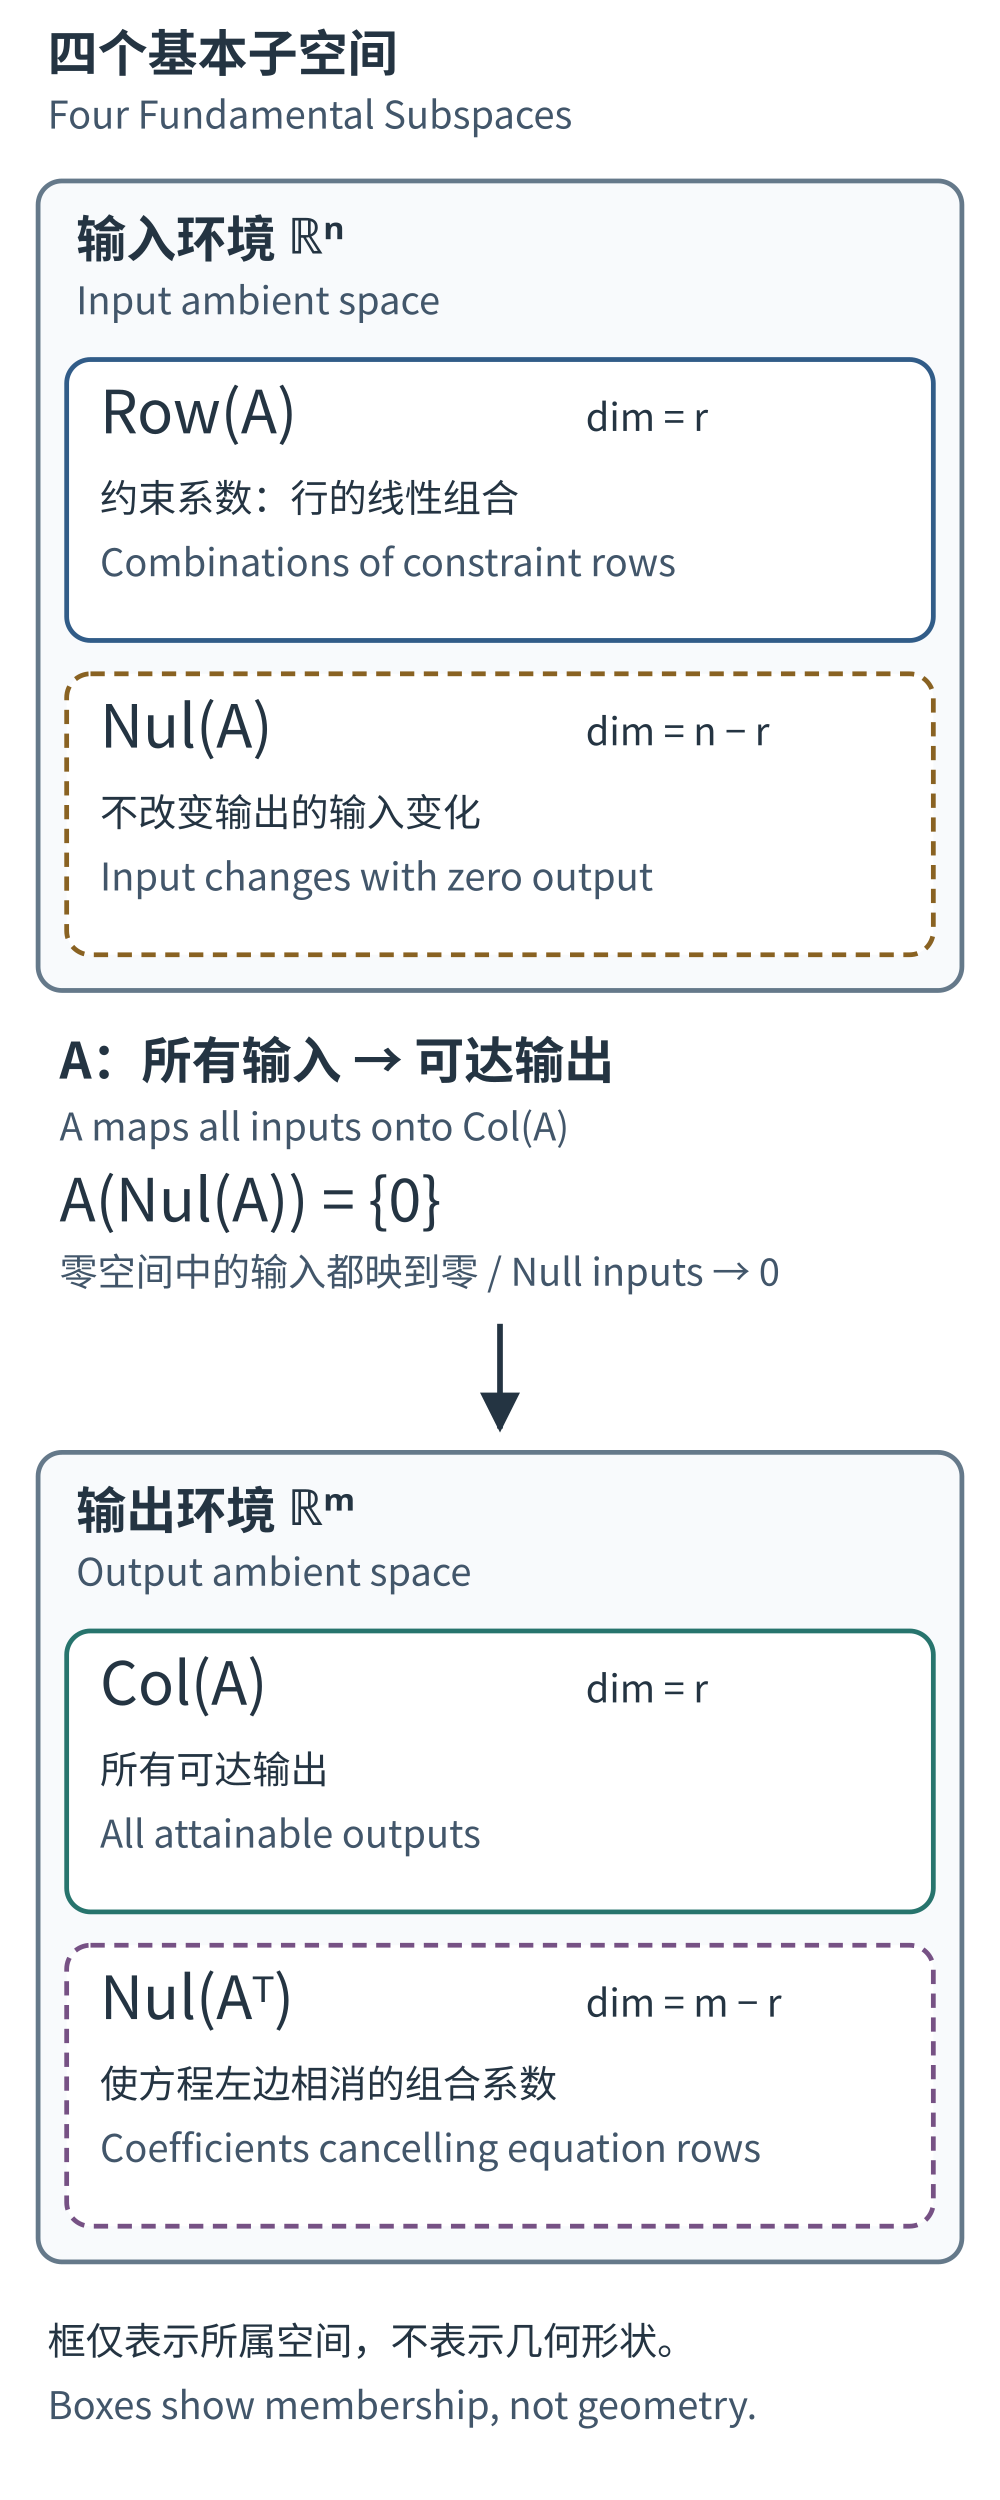
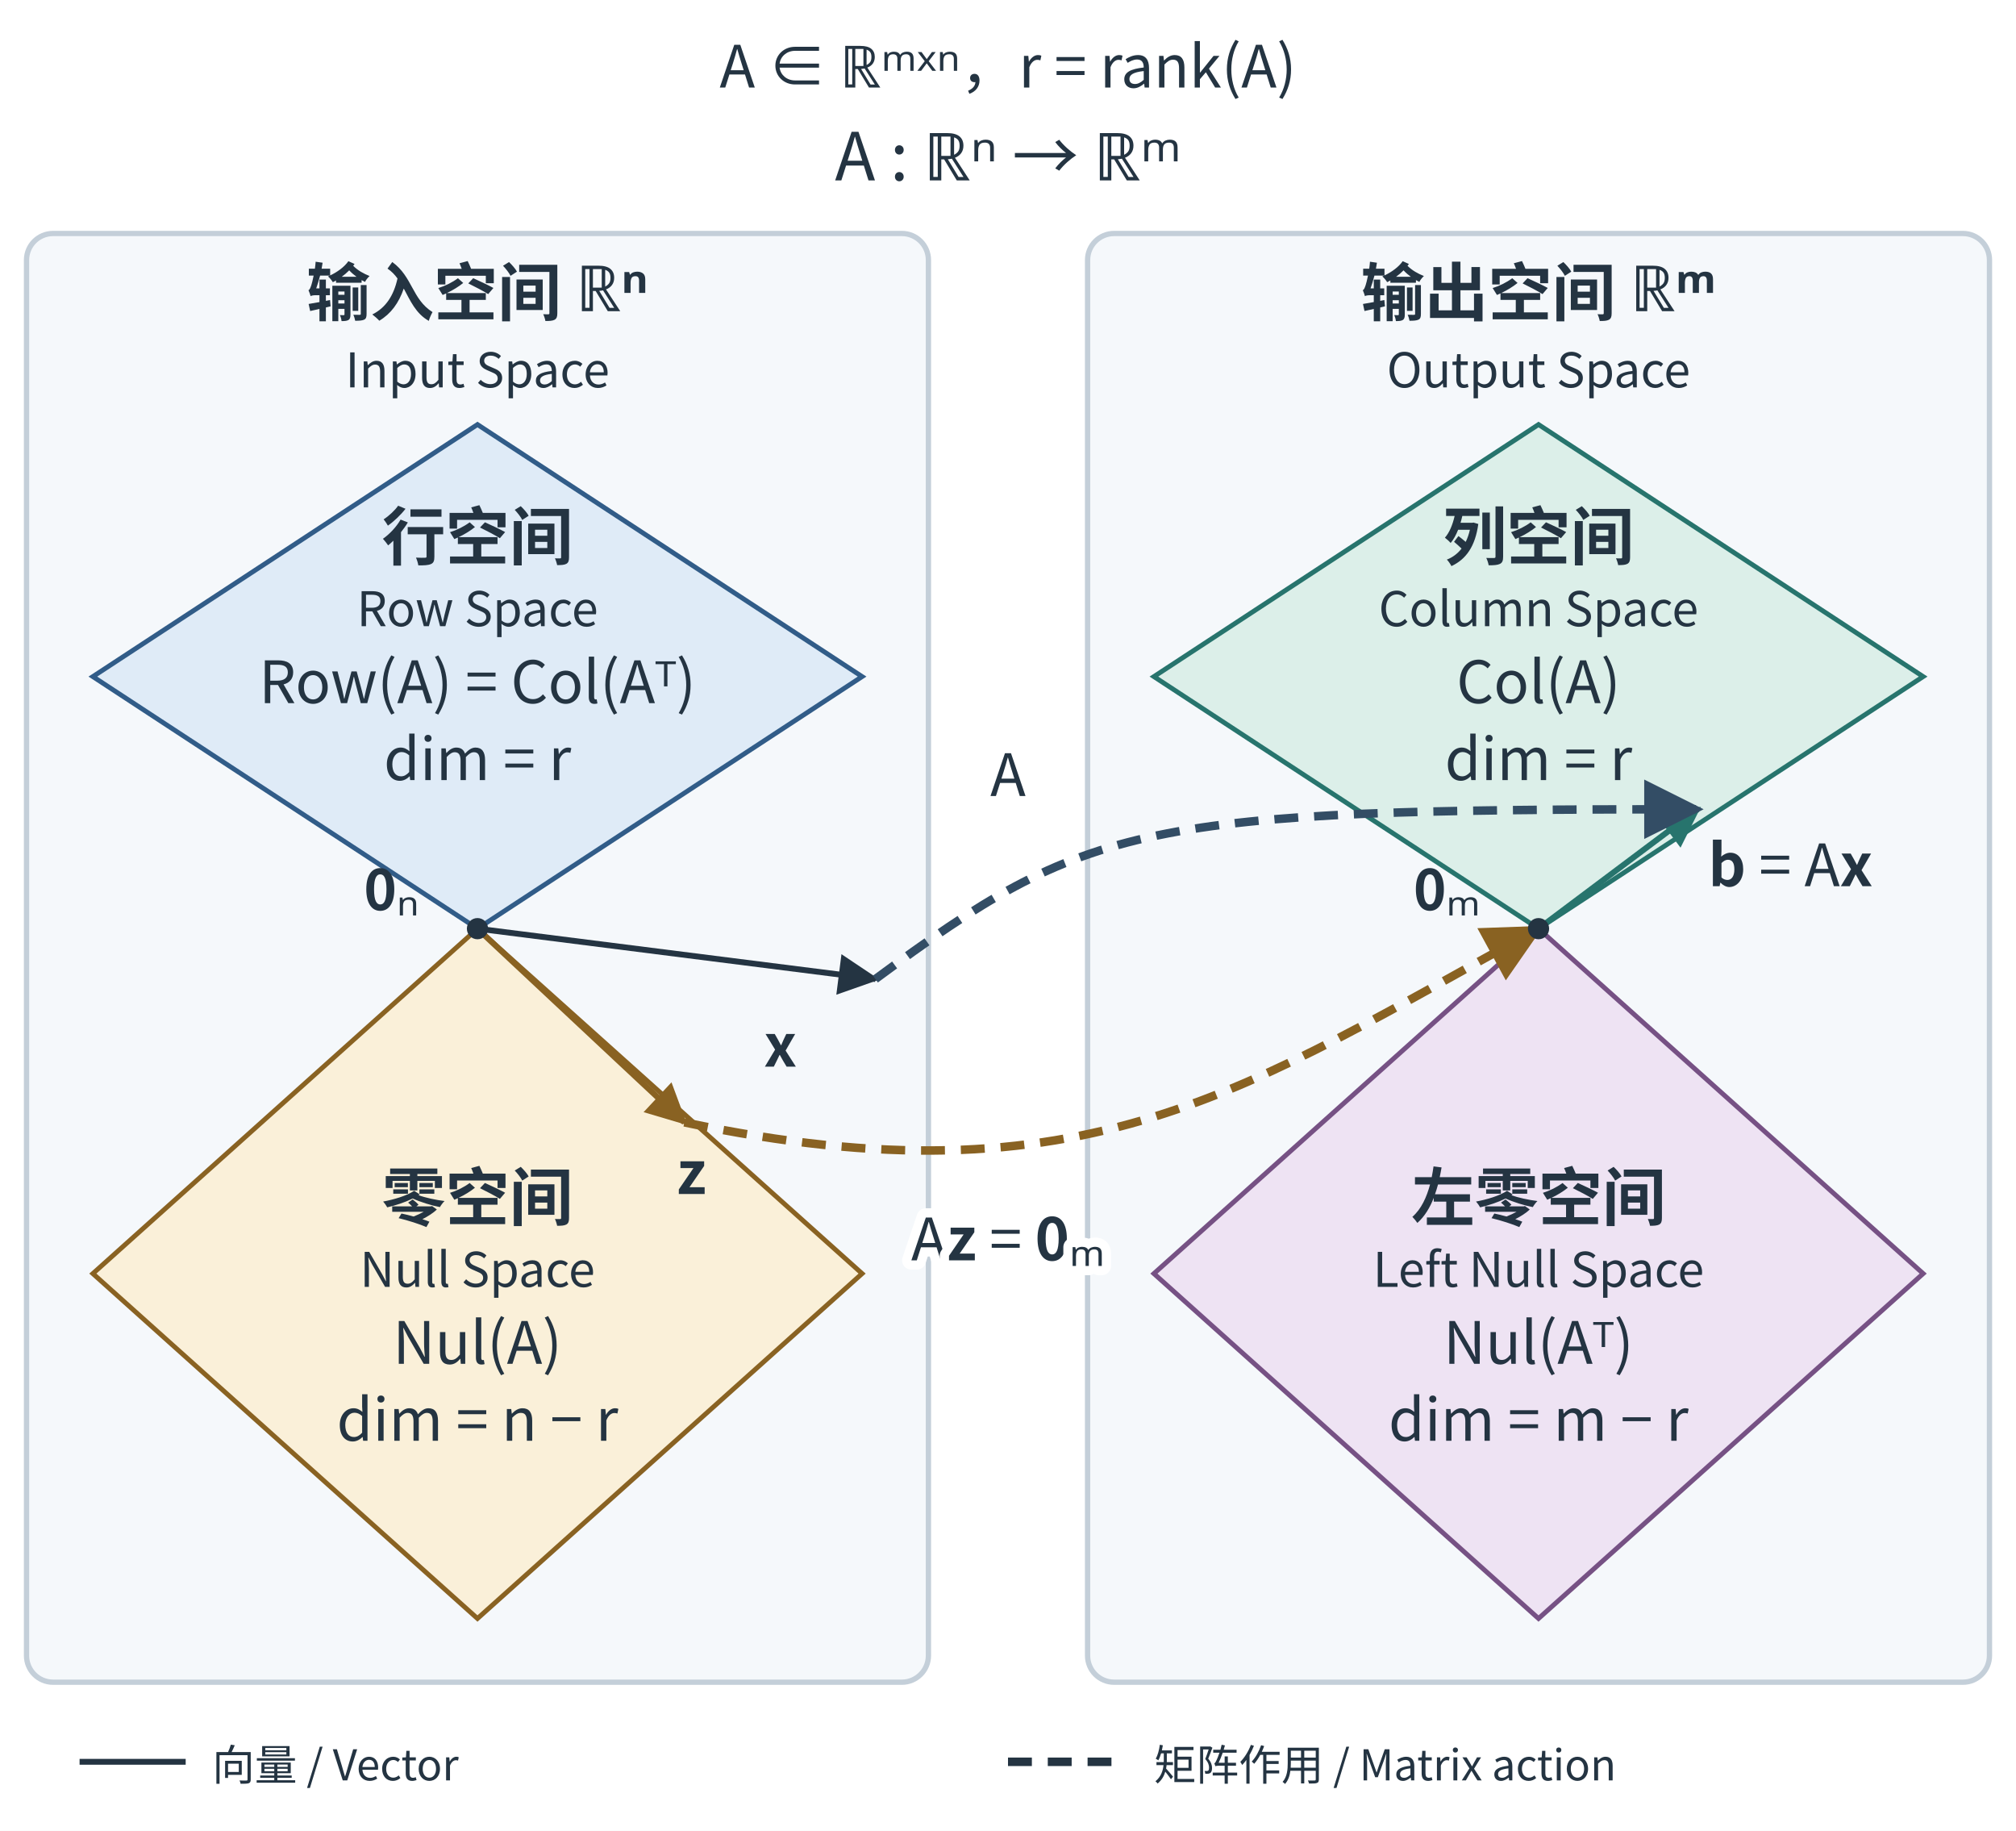
- <svg xmlns="http://www.w3.org/2000/svg" viewBox="0 0 420 1050" role="img" aria-labelledby="title desc">
+ <svg xmlns="http://www.w3.org/2000/svg" viewBox="0 0 760 690" role="img" aria-labelledby="title desc">
  <defs>
    <marker id="arrow" viewBox="0 0 10 10" refX="9" refY="5" markerWidth="7" markerHeight="7" orient="auto-start-reverse">
      <path d="M0 0L10 5L0 10Z" fill="context-stroke" />
    </marker>
  </defs>
  <style>text{font-family:"Noto Sans CJK SC","Noto Sans",sans-serif;fill:#243442}.label{font-size:21px;font-weight:600}.small{font-size:16px}.math{font-size:25px}.en{font-size:16px;fill:#42566a}</style>
-   <rect width="420" height="1050" fill="white" />
-   <text x="20" y="30" class="label">四个基本子空间</text>
-   <text x="20" y="54" class="en">Four Fundamental Subspaces</text>
-   <rect x="16" y="76" width="388" height="340" rx="10" fill="#f8fafc" stroke="#65798a" stroke-width="2" stroke-dasharray="" />
-   <text x="32" y="108" class="label">输入环境 ℝⁿ</text>
-   <text x="32" y="132" class="en">Input ambient space</text>
-   <rect x="16" y="610" width="388" height="340" rx="10" fill="#f8fafc" stroke="#65798a" stroke-width="2" stroke-dasharray="" />
-   <text x="32" y="642" class="label">输出环境 ℝᵐ</text>
-   <text x="32" y="666" class="en">Output ambient space</text>
-   <rect x="28" y="151" width="364" height="118" rx="10" fill="white" stroke="#315c88" stroke-width="2" stroke-dasharray="" />
-   <text x="42" y="182" class="math">Row(A)</text>
-   <text x="246" y="181" class="small">dim = r</text>
-   <text x="42" y="215" class="small">约束系数：行的线性组合</text>
-   <text x="42" y="242" class="en">Combinations of constraint rows</text>
-   <rect x="28" y="283" width="364" height="118" rx="10" fill="white" stroke="#896222" stroke-width="2" stroke-dasharray="6 4" />
-   <text x="42" y="314" class="math">Nul(A)</text>
-   <text x="246" y="313" class="small">dim = n − r</text>
-   <text x="42" y="347" class="small">不改变输出的输入变化</text>
-   <text x="42" y="374" class="en">Input changes with zero output</text>
-   <rect x="28" y="685" width="364" height="118" rx="10" fill="white" stroke="#27746d" stroke-width="2" stroke-dasharray="" />
-   <text x="42" y="716" class="math">Col(A)</text>
-   <text x="246" y="715" class="small">dim = r</text>
-   <text x="42" y="749" class="small">所有可达输出</text>
-   <text x="42" y="776" class="en">All attainable outputs</text>
-   <rect x="28" y="817" width="364" height="118" rx="10" fill="white" stroke="#765184" stroke-width="2" stroke-dasharray="6 4" />
-   <text x="42" y="848" class="math">Nul(Aᵀ)</text>
-   <text x="246" y="847" class="small">dim = m − r</text>
-   <text x="42" y="881" class="small">使方程左边相消的组合系数</text>
-   <text x="42" y="908" class="en">Coefficients cancelling equation rows</text>
-   <text x="25" y="453" class="label">A：所有输入 → 可达输出</text>
-   <text x="25" y="479" class="en">A maps all inputs onto Col(A)</text>
-   <text x="25" y="513" class="math">A(Nul(A)) = {0}</text>
-   <text x="25" y="540" class="en">零空间中的输入都映到零 / Null inputs → 0</text>
-   <polyline points="210.00,556.00 210.00,600.00" fill="none" stroke="#243442" stroke-width="2.4" stroke-dasharray="" marker-end="url(#arrow)" />
-   <text x="20" y="989" class="small">框仅表示所属空间，不表示几何形状。</text>
-   <text x="20" y="1016" class="en">Boxes show membership, not geometry.</text>
+   <rect width="760" height="690" fill="white" />
+   <style>.space-name{font-size:24px;font-weight:600}.space-en{font-size:18px}.formula{font-size:22px}.vec{font-weight:700}.action-label{font-size:22px;paint-order:stroke;stroke:white;stroke-width:7px;stroke-linejoin:round}.origin-label{font-size:21px}</style>
+   <text x="380.0" y="33" class="formula" text-anchor="middle">A ∈ ℝᵐˣⁿ，r = rank(A)</text>
+   <text x="380.0" y="68" class="math" text-anchor="middle">A : ℝⁿ → ℝᵐ</text>
+   <rect x="10" y="88" width="340" height="546" rx="10" fill="#f5f8fb" stroke="#c4cfd9" stroke-width="2" stroke-dasharray="" />
+   <text x="180" y="119" class="space-name" text-anchor="middle">输入空间 ℝⁿ</text>
+   <text x="180" y="146" class="space-en" text-anchor="middle">Input Space</text>
+   <rect x="410" y="88" width="340" height="546" rx="10" fill="#f5f8fb" stroke="#c4cfd9" stroke-width="2" stroke-dasharray="" />
+   <text x="580" y="119" class="space-name" text-anchor="middle">输出空间 ℝᵐ</text>
+   <text x="580" y="146" class="space-en" text-anchor="middle">Output Space</text>
+   <polygon id="space-row" points="180,350 35,255 180,160 325,255" fill="#dfebf7" stroke="#315c88" stroke-width="1.8" />
+   <text x="180" y="211" class="space-name" text-anchor="middle">行空间</text>
+   <text x="180" y="236" class="space-en" text-anchor="middle">Row Space</text>
+   <text x="180" y="265" class="formula" text-anchor="middle">Row(A) = Col(Aᵀ)</text>
+   <text x="180" y="294" class="formula" text-anchor="middle">dim = r</text>
+   <polygon id="space-null" points="180,350 325,480 180,610 35,480" fill="#faf0d9" stroke="#896222" stroke-width="1.8" />
+   <text x="180" y="460" class="space-name" text-anchor="middle">零空间</text>
+   <text x="180" y="485" class="space-en" text-anchor="middle">Null Space</text>
+   <text x="180" y="514" class="formula" text-anchor="middle">Nul(A)</text>
+   <text x="180" y="543" class="formula" text-anchor="middle">dim = n − r</text>
+   <polygon id="space-column" points="580,350 435,255 580,160 725,255" fill="#dcefe9" stroke="#27746d" stroke-width="1.8" />
+   <text x="580" y="211" class="space-name" text-anchor="middle">列空间</text>
+   <text x="580" y="236" class="space-en" text-anchor="middle">Column Space</text>
+   <text x="580" y="265" class="formula" text-anchor="middle">Col(A)</text>
+   <text x="580" y="294" class="formula" text-anchor="middle">dim = r</text>
+   <polygon id="space-left-null" points="580,350 725,480 580,610 435,480" fill="#eee3f3" stroke="#765184" stroke-width="1.8" />
+   <text x="580" y="460" class="space-name" text-anchor="middle">左零空间</text>
+   <text x="580" y="485" class="space-en" text-anchor="middle">Left Null Space</text>
+   <text x="580" y="514" class="formula" text-anchor="middle">Nul(Aᵀ)</text>
+   <text x="580" y="543" class="formula" text-anchor="middle">dim = m − r</text>
+   <path id="vector-general" d="M180 350 L330 369" fill="none" stroke="#243442" stroke-width="2.2" marker-end="url(#arrow)" />
+   <path id="vector-null" d="M180 350 L258 423" fill="none" stroke="#896222" stroke-width="2.2" marker-end="url(#arrow)" />
+   <path id="vector-output" d="M580 350 L640 305" fill="none" stroke="#27746d" stroke-width="2.2" marker-end="url(#arrow)" />
+   <path id="action-general" d="M330 369 C410 310 430 305 640 305" fill="none" stroke="#334d65" stroke-width="3.2" stroke-dasharray="9 6" marker-end="url(#arrow)" />
+   <path id="action-null" d="M258 423 C410 455 470 410 580 350" fill="none" stroke="#896222" stroke-width="3.2" stroke-dasharray="9 6" marker-end="url(#arrow)" />
+   <text x="288" y="402" class="formula" text-anchor="start">
+     <tspan class="vec">x</tspan>
+   </text>
+   <text x="255" y="450" class="formula" text-anchor="start">
+     <tspan class="vec">z</tspan>
+   </text>
+   <text x="644" y="334" class="formula" text-anchor="start">
+     <tspan class="vec">b</tspan> = A<tspan class="vec">x</tspan>
+   </text>
+   <text x="380.0" y="300" class="action-label" text-anchor="middle">A</text>
+   <text x="380.0" y="475" class="action-label" text-anchor="middle">A<tspan class="vec">z</tspan> = <tspan class="vec">0</tspan>ₘ</text>
+   <circle id="origin-ₙ" cx="180" cy="350" r="4" fill="#243442" />
+   <text x="158" y="343" class="origin-label" text-anchor="end">
+     <tspan class="vec">0</tspan>ₙ</text>
+   <circle id="origin-ₘ" cx="580" cy="350" r="4" fill="#243442" />
+   <text x="558" y="343" class="origin-label" text-anchor="end">
+     <tspan class="vec">0</tspan>ₘ</text>
+   <polyline points="30.00,664.00 70.00,664.00" fill="none" stroke="#243442" stroke-width="2.2" stroke-dasharray="" />
+   <text x="80" y="671" class="small">向量 / Vector</text>
+   <polyline points="380.00,664.00 425.00,664.00" fill="none" stroke="#243442" stroke-width="3.2" stroke-dasharray="9 6" />
+   <text x="435.0" y="671" class="small">矩阵作用 / Matrix action</text>
</svg>
